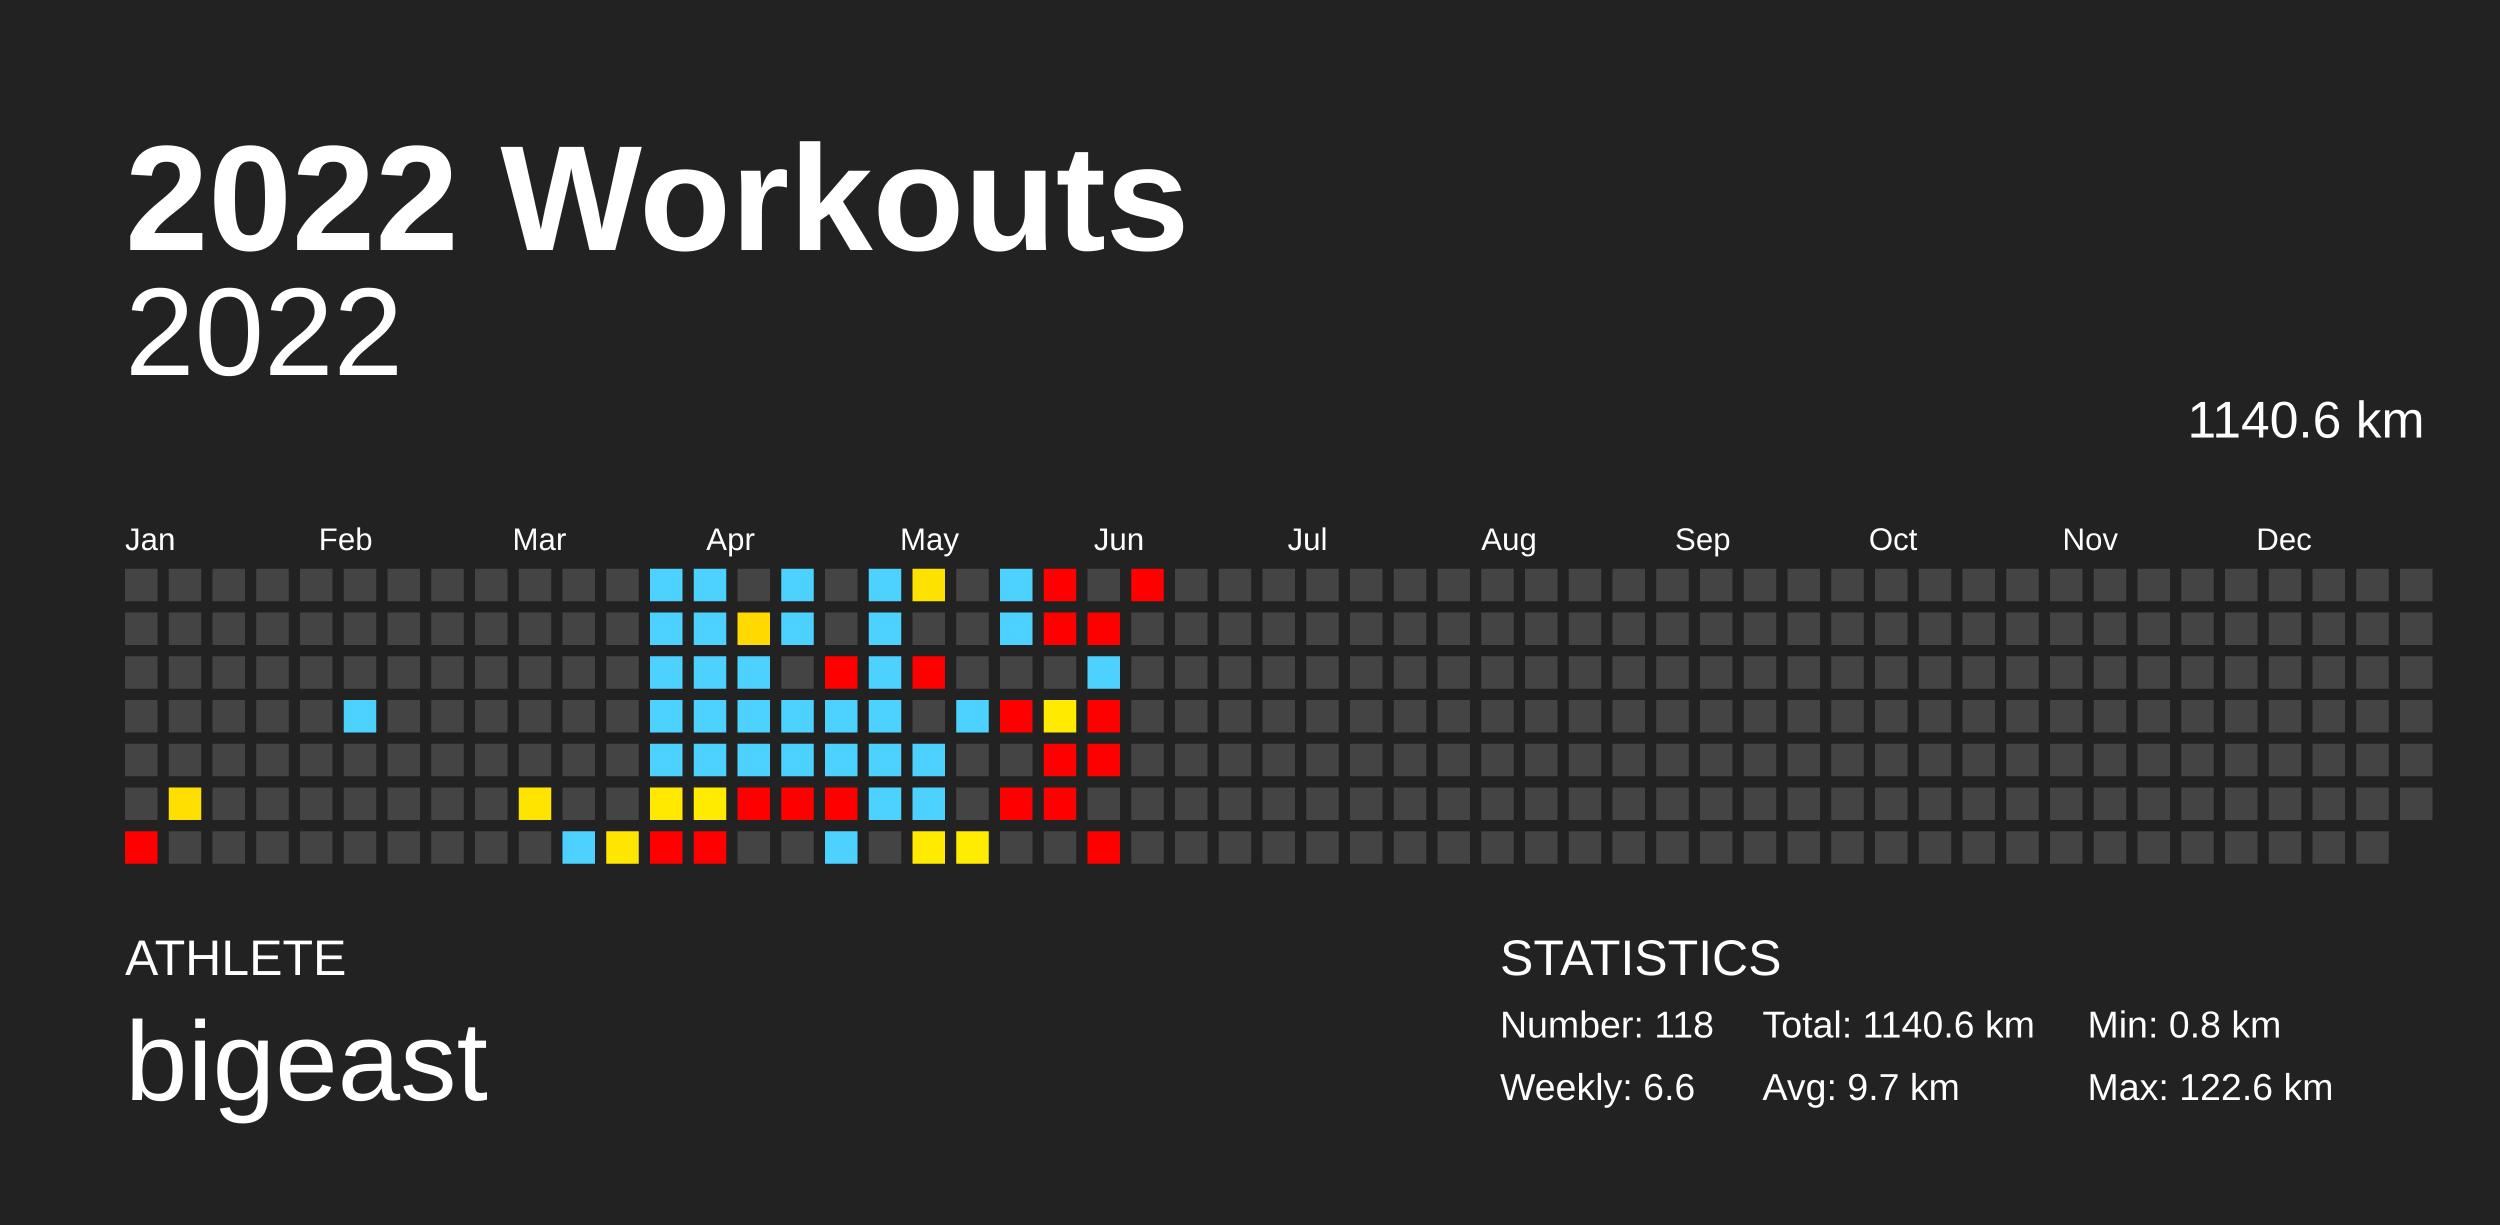
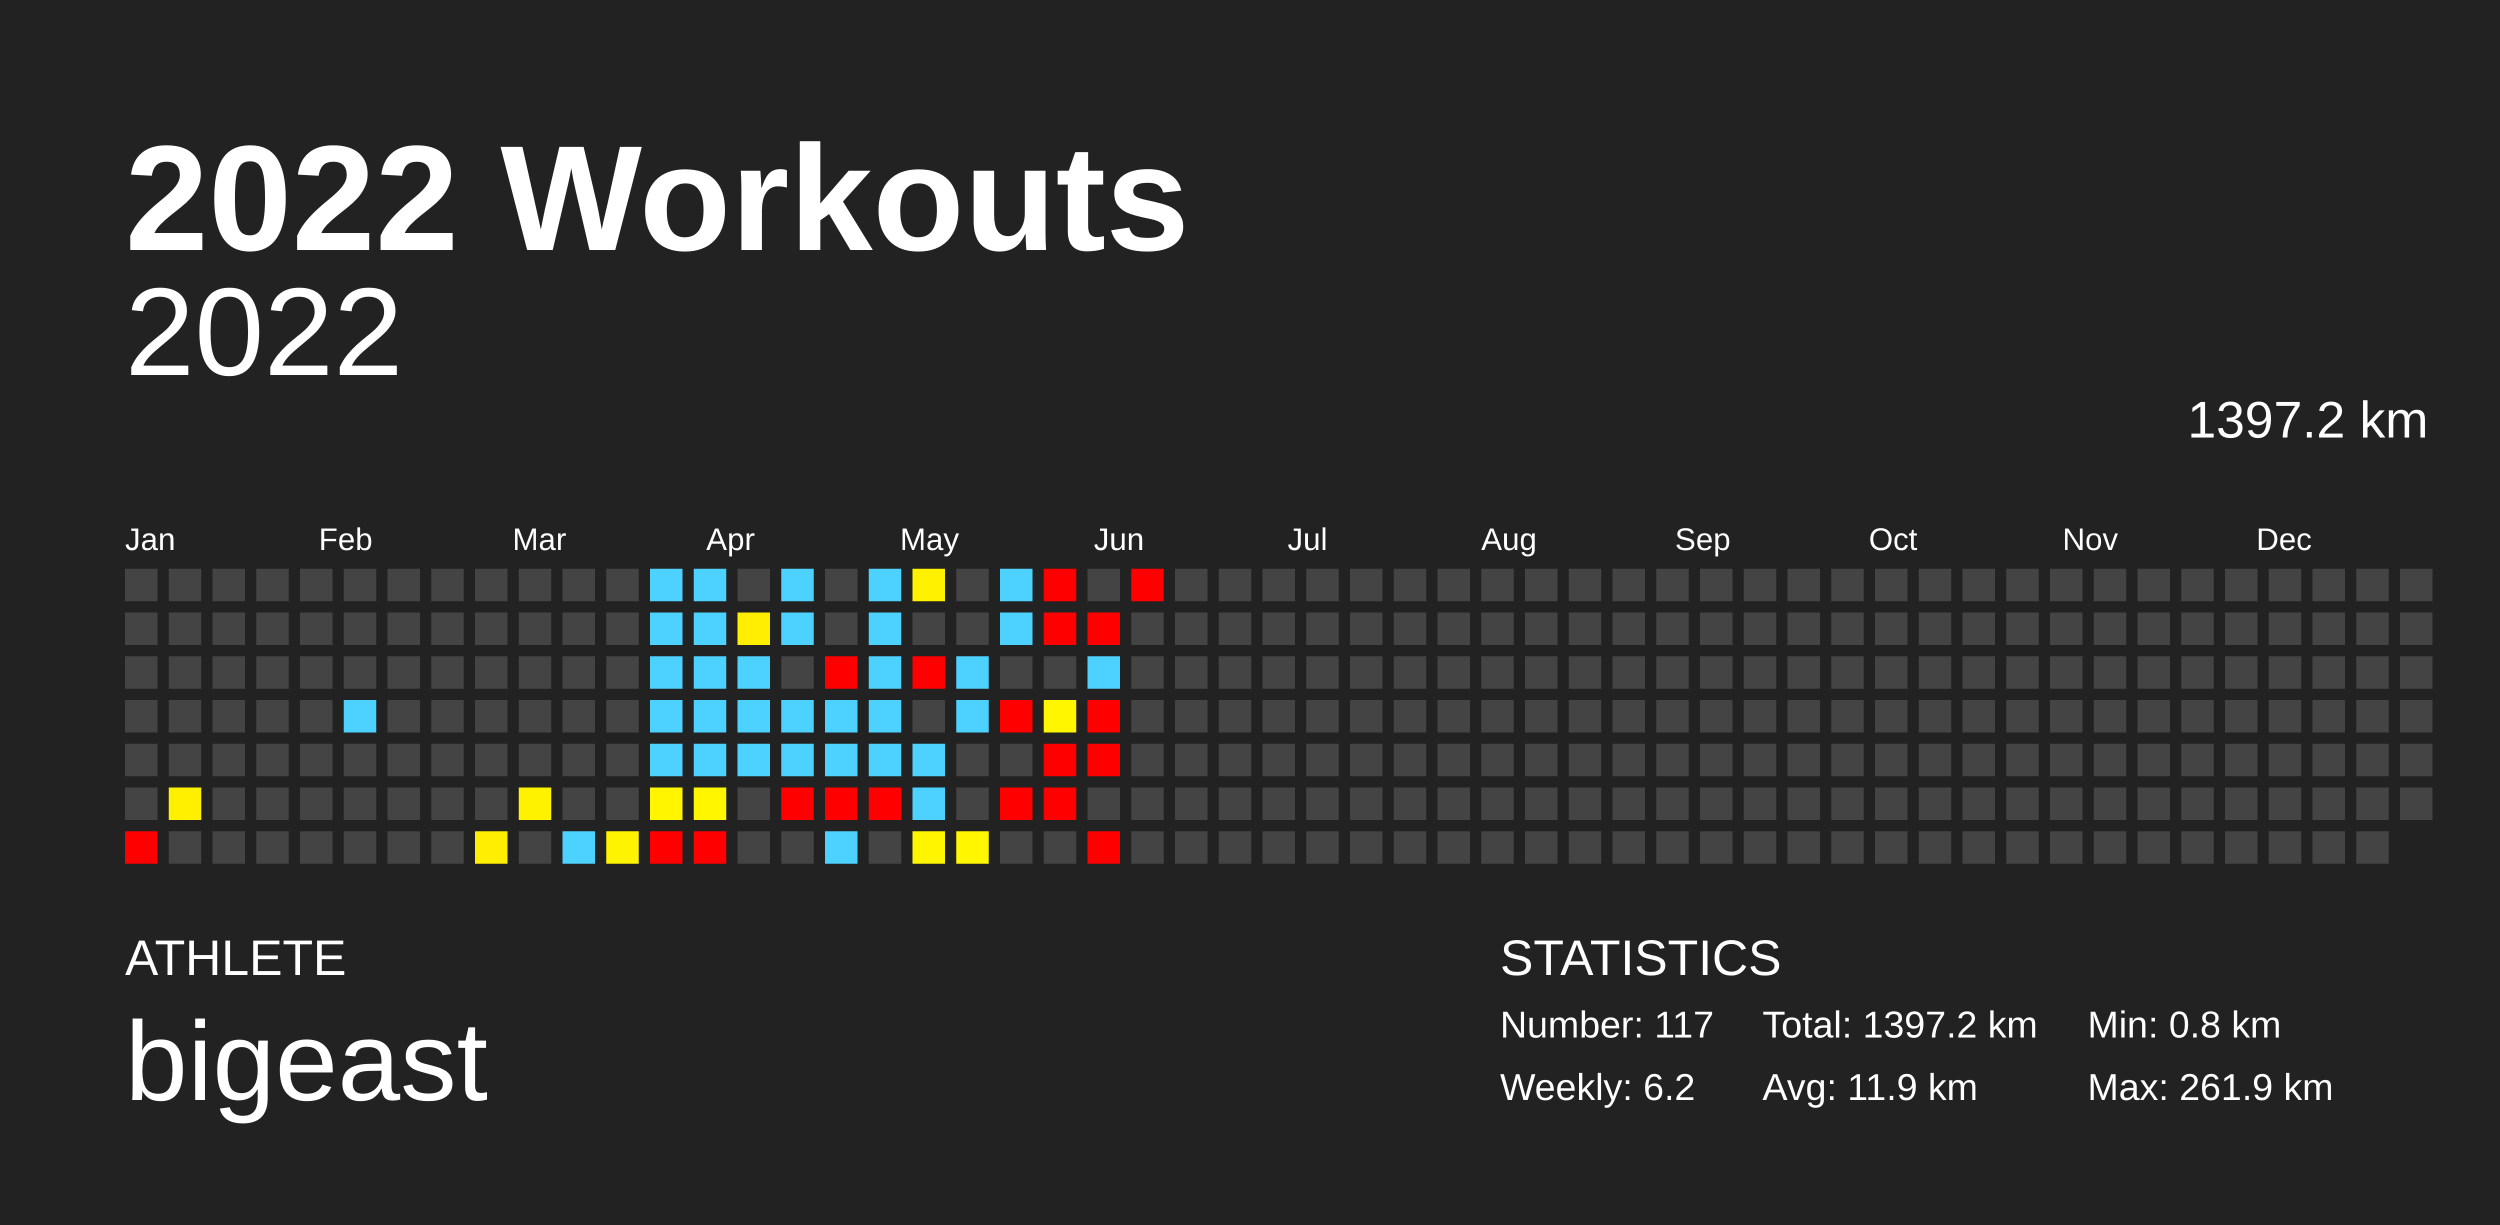
<svg xmlns="http://www.w3.org/2000/svg" baseProfile="full" height="98mm" version="1.1" viewBox="0,0,200,98" width="200mm">
  <defs />
  <rect fill="#222222" height="98" width="200" x="0" y="0" />
  <text fill="#FFFFFF" style="font-size:12px; font-family:Arial; font-weight:bold;" x="10" y="20">2022 Workouts</text>
  <text fill="#FFFFFF" style="font-size:4px; font-family:Arial" x="10" y="78">ATHLETE</text>
  <text fill="#FFFFFF" style="font-size:9px; font-family:Arial" x="10" y="88">bigeast</text>
  <text fill="#FFFFFF" style="font-size:4px; font-family:Arial" x="120" y="78">STATISTICS</text>
-   <text fill="#FFFFFF" style="font-size:3px; font-family:Arial" x="120" y="83">Number: 118</text>
-   <text fill="#FFFFFF" style="font-size:3px; font-family:Arial" x="120" y="88">Weekly: 6.6</text>
-   <text fill="#FFFFFF" style="font-size:3px; font-family:Arial" x="141" y="83">Total: 1140.6 km</text>
-   <text fill="#FFFFFF" style="font-size:3px; font-family:Arial" x="141" y="88">Avg: 9.7 km</text>
+   <text fill="#FFFFFF" style="font-size:3px; font-family:Arial" x="120" y="83">Number: 117</text>
+   <text fill="#FFFFFF" style="font-size:3px; font-family:Arial" x="120" y="88">Weekly: 6.2</text>
+   <text fill="#FFFFFF" style="font-size:3px; font-family:Arial" x="141" y="83">Total: 1397.2 km</text>
+   <text fill="#FFFFFF" style="font-size:3px; font-family:Arial" x="141" y="88">Avg: 11.9 km</text>
  <text fill="#FFFFFF" style="font-size:3px; font-family:Arial" x="167" y="83">Min: 0.8 km</text>
-   <text fill="#FFFFFF" style="font-size:3px; font-family:Arial" x="167" y="88">Max: 122.6 km</text>
+   <text fill="#FFFFFF" style="font-size:3px; font-family:Arial" x="167" y="88">Max: 261.9 km</text>
  <text alignment-baseline="hanging" fill="#FFFFFF" style="font-size:10.0px; font-family:Arial;" x="10" y="30">2022</text>
-   <text alignment-baseline="hanging" fill="#FFFFFF" style="font-size:4.125px; font-family:Arial;" x="175" y="35">1140.6 km</text>
+   <text alignment-baseline="hanging" fill="#FFFFFF" style="font-size:4.125px; font-family:Arial;" x="175" y="35">1397.2 km</text>
  <text fill="#FFFFFF" style="font-size:2.5px; font-family:Arial" x="10.0" y="44">Jan</text>
  <text fill="#FFFFFF" style="font-size:2.5px; font-family:Arial" x="25.5" y="44">Feb</text>
  <text fill="#FFFFFF" style="font-size:2.5px; font-family:Arial" x="41.0" y="44">Mar</text>
  <text fill="#FFFFFF" style="font-size:2.5px; font-family:Arial" x="56.5" y="44">Apr</text>
  <text fill="#FFFFFF" style="font-size:2.5px; font-family:Arial" x="72.0" y="44">May</text>
  <text fill="#FFFFFF" style="font-size:2.5px; font-family:Arial" x="87.5" y="44">Jun</text>
  <text fill="#FFFFFF" style="font-size:2.5px; font-family:Arial" x="103.0" y="44">Jul</text>
  <text fill="#FFFFFF" style="font-size:2.5px; font-family:Arial" x="118.5" y="44">Aug</text>
  <text fill="#FFFFFF" style="font-size:2.5px; font-family:Arial" x="134.0" y="44">Sep</text>
  <text fill="#FFFFFF" style="font-size:2.5px; font-family:Arial" x="149.5" y="44">Oct</text>
  <text fill="#FFFFFF" style="font-size:2.5px; font-family:Arial" x="165.0" y="44">Nov</text>
  <text fill="#FFFFFF" style="font-size:2.5px; font-family:Arial" x="180.5" y="44">Dec</text>
  <rect fill="#444444" height="2.6" width="2.6" x="10.0" y="45.5" />
  <rect fill="#444444" height="2.6" width="2.6" x="10.0" y="49.0" />
  <rect fill="#444444" height="2.6" width="2.6" x="10.0" y="52.5" />
  <rect fill="#444444" height="2.6" width="2.6" x="10.0" y="56.0" />
  <rect fill="#444444" height="2.6" width="2.6" x="10.0" y="59.5" />
  <rect fill="#444444" height="2.6" width="2.6" x="10.0" y="63.0" />
  <rect fill="red" height="2.6" width="2.6" x="10.0" y="66.5" />
  <rect fill="#444444" height="2.6" width="2.6" x="13.5" y="45.5" />
  <rect fill="#444444" height="2.6" width="2.6" x="13.5" y="49.0" />
  <rect fill="#444444" height="2.6" width="2.6" x="13.5" y="52.5" />
  <rect fill="#444444" height="2.6" width="2.6" x="13.5" y="56.0" />
  <rect fill="#444444" height="2.6" width="2.6" x="13.5" y="59.5" />
-   <rect fill="#ffdf00" height="2.6" width="2.6" x="13.5" y="63.0" />
+   <rect fill="#fff000" height="2.6" width="2.6" x="13.5" y="63.0" />
  <rect fill="#444444" height="2.6" width="2.6" x="13.5" y="66.5" />
  <rect fill="#444444" height="2.6" width="2.6" x="17.0" y="45.5" />
  <rect fill="#444444" height="2.6" width="2.6" x="17.0" y="49.0" />
  <rect fill="#444444" height="2.6" width="2.6" x="17.0" y="52.5" />
  <rect fill="#444444" height="2.6" width="2.6" x="17.0" y="56.0" />
  <rect fill="#444444" height="2.6" width="2.6" x="17.0" y="59.5" />
  <rect fill="#444444" height="2.6" width="2.6" x="17.0" y="63.0" />
  <rect fill="#444444" height="2.6" width="2.6" x="17.0" y="66.5" />
  <rect fill="#444444" height="2.6" width="2.6" x="20.5" y="45.5" />
  <rect fill="#444444" height="2.6" width="2.6" x="20.5" y="49.0" />
  <rect fill="#444444" height="2.6" width="2.6" x="20.5" y="52.5" />
  <rect fill="#444444" height="2.6" width="2.6" x="20.5" y="56.0" />
  <rect fill="#444444" height="2.6" width="2.6" x="20.5" y="59.5" />
  <rect fill="#444444" height="2.6" width="2.6" x="20.5" y="63.0" />
  <rect fill="#444444" height="2.6" width="2.6" x="20.5" y="66.5" />
  <rect fill="#444444" height="2.6" width="2.6" x="24.0" y="45.5" />
  <rect fill="#444444" height="2.6" width="2.6" x="24.0" y="49.0" />
  <rect fill="#444444" height="2.6" width="2.6" x="24.0" y="52.5" />
  <rect fill="#444444" height="2.6" width="2.6" x="24.0" y="56.0" />
  <rect fill="#444444" height="2.6" width="2.6" x="24.0" y="59.5" />
  <rect fill="#444444" height="2.6" width="2.6" x="24.0" y="63.0" />
  <rect fill="#444444" height="2.6" width="2.6" x="24.0" y="66.5" />
  <rect fill="#444444" height="2.6" width="2.6" x="27.5" y="45.5" />
  <rect fill="#444444" height="2.6" width="2.6" x="27.5" y="49.0" />
  <rect fill="#444444" height="2.6" width="2.6" x="27.5" y="52.5" />
  <rect fill="#4dd2ff" height="2.6" width="2.6" x="27.5" y="56.0" />
  <rect fill="#444444" height="2.6" width="2.6" x="27.5" y="59.5" />
  <rect fill="#444444" height="2.6" width="2.6" x="27.5" y="63.0" />
  <rect fill="#444444" height="2.6" width="2.6" x="27.5" y="66.5" />
  <rect fill="#444444" height="2.6" width="2.6" x="31.0" y="45.5" />
  <rect fill="#444444" height="2.6" width="2.6" x="31.0" y="49.0" />
  <rect fill="#444444" height="2.6" width="2.6" x="31.0" y="52.5" />
  <rect fill="#444444" height="2.6" width="2.6" x="31.0" y="56.0" />
  <rect fill="#444444" height="2.6" width="2.6" x="31.0" y="59.5" />
  <rect fill="#444444" height="2.6" width="2.6" x="31.0" y="63.0" />
  <rect fill="#444444" height="2.6" width="2.6" x="31.0" y="66.5" />
  <rect fill="#444444" height="2.6" width="2.6" x="34.5" y="45.5" />
  <rect fill="#444444" height="2.6" width="2.6" x="34.5" y="49.0" />
  <rect fill="#444444" height="2.6" width="2.6" x="34.5" y="52.5" />
  <rect fill="#444444" height="2.6" width="2.6" x="34.5" y="56.0" />
  <rect fill="#444444" height="2.6" width="2.6" x="34.5" y="59.5" />
  <rect fill="#444444" height="2.6" width="2.6" x="34.5" y="63.0" />
  <rect fill="#444444" height="2.6" width="2.6" x="34.5" y="66.5" />
  <rect fill="#444444" height="2.6" width="2.6" x="38.0" y="45.5" />
  <rect fill="#444444" height="2.6" width="2.6" x="38.0" y="49.0" />
  <rect fill="#444444" height="2.6" width="2.6" x="38.0" y="52.5" />
  <rect fill="#444444" height="2.6" width="2.6" x="38.0" y="56.0" />
  <rect fill="#444444" height="2.6" width="2.6" x="38.0" y="59.5" />
  <rect fill="#444444" height="2.6" width="2.6" x="38.0" y="63.0" />
-   <rect fill="#444444" height="2.6" width="2.6" x="38.0" y="66.5" />
+   <rect fill="#ffee00" height="2.6" width="2.6" x="38.0" y="66.5" />
  <rect fill="#444444" height="2.6" width="2.6" x="41.5" y="45.5" />
  <rect fill="#444444" height="2.6" width="2.6" x="41.5" y="49.0" />
  <rect fill="#444444" height="2.6" width="2.6" x="41.5" y="52.5" />
  <rect fill="#444444" height="2.6" width="2.6" x="41.5" y="56.0" />
  <rect fill="#444444" height="2.6" width="2.6" x="41.5" y="59.5" />
-   <rect fill="#ffe400" height="2.6" width="2.6" x="41.5" y="63.0" />
+   <rect fill="#fff200" height="2.6" width="2.6" x="41.5" y="63.0" />
  <rect fill="#444444" height="2.6" width="2.6" x="41.5" y="66.5" />
  <rect fill="#444444" height="2.6" width="2.6" x="45.0" y="45.5" />
  <rect fill="#444444" height="2.6" width="2.6" x="45.0" y="49.0" />
  <rect fill="#444444" height="2.6" width="2.6" x="45.0" y="52.5" />
  <rect fill="#444444" height="2.6" width="2.6" x="45.0" y="56.0" />
  <rect fill="#444444" height="2.6" width="2.6" x="45.0" y="59.5" />
  <rect fill="#444444" height="2.6" width="2.6" x="45.0" y="63.0" />
  <rect fill="#4dd2ff" height="2.6" width="2.6" x="45.0" y="66.5" />
  <rect fill="#444444" height="2.6" width="2.6" x="48.5" y="45.5" />
  <rect fill="#444444" height="2.6" width="2.6" x="48.5" y="49.0" />
  <rect fill="#444444" height="2.6" width="2.6" x="48.5" y="52.5" />
  <rect fill="#444444" height="2.6" width="2.6" x="48.5" y="56.0" />
  <rect fill="#444444" height="2.6" width="2.6" x="48.5" y="59.5" />
  <rect fill="#444444" height="2.6" width="2.6" x="48.5" y="63.0" />
-   <rect fill="#ffe600" height="2.6" width="2.6" x="48.5" y="66.5" />
+   <rect fill="#fff400" height="2.6" width="2.6" x="48.5" y="66.5" />
  <rect fill="#4dd2ff" height="2.6" width="2.6" x="52.0" y="45.5" />
  <rect fill="#4dd2ff" height="2.6" width="2.6" x="52.0" y="49.0" />
  <rect fill="#4dd2ff" height="2.6" width="2.6" x="52.0" y="52.5" />
  <rect fill="#4dd2ff" height="2.6" width="2.6" x="52.0" y="56.0" />
  <rect fill="#4dd2ff" height="2.6" width="2.6" x="52.0" y="59.5" />
-   <rect fill="#ffe900" height="2.6" width="2.6" x="52.0" y="63.0" />
+   <rect fill="#fff500" height="2.6" width="2.6" x="52.0" y="63.0" />
  <rect fill="red" height="2.6" width="2.6" x="52.0" y="66.5" />
  <rect fill="#4dd2ff" height="2.6" width="2.6" x="55.5" y="45.5" />
  <rect fill="#4dd2ff" height="2.6" width="2.6" x="55.5" y="49.0" />
  <rect fill="#4dd2ff" height="2.6" width="2.6" x="55.5" y="52.5" />
  <rect fill="#4dd2ff" height="2.6" width="2.6" x="55.5" y="56.0" />
  <rect fill="#4dd2ff" height="2.6" width="2.6" x="55.5" y="59.5" />
-   <rect fill="#ffeb00" height="2.6" width="2.6" x="55.5" y="63.0" />
+   <rect fill="#fff600" height="2.6" width="2.6" x="55.5" y="63.0" />
  <rect fill="red" height="2.6" width="2.6" x="55.5" y="66.5" />
  <rect fill="#444444" height="2.6" width="2.6" x="59.0" y="45.5" />
-   <rect fill="#ffd900" height="2.6" width="2.6" x="59.0" y="49.0" />
+   <rect fill="#ffee00" height="2.6" width="2.6" x="59.0" y="49.0" />
  <rect fill="#4dd2ff" height="2.6" width="2.6" x="59.0" y="52.5" />
  <rect fill="#4dd2ff" height="2.6" width="2.6" x="59.0" y="56.0" />
  <rect fill="#4dd2ff" height="2.6" width="2.6" x="59.0" y="59.5" />
-   <rect fill="red" height="2.6" width="2.6" x="59.0" y="63.0" />
+   <rect fill="#444444" height="2.6" width="2.6" x="59.0" y="63.0" />
  <rect fill="#444444" height="2.6" width="2.6" x="59.0" y="66.5" />
  <rect fill="#4dd2ff" height="2.6" width="2.6" x="62.5" y="45.5" />
  <rect fill="#4dd2ff" height="2.6" width="2.6" x="62.5" y="49.0" />
  <rect fill="#444444" height="2.6" width="2.6" x="62.5" y="52.5" />
  <rect fill="#4dd2ff" height="2.6" width="2.6" x="62.5" y="56.0" />
  <rect fill="#4dd2ff" height="2.6" width="2.6" x="62.5" y="59.5" />
  <rect fill="red" height="2.6" width="2.6" x="62.5" y="63.0" />
  <rect fill="#444444" height="2.6" width="2.6" x="62.5" y="66.5" />
  <rect fill="#444444" height="2.6" width="2.6" x="66.0" y="45.5" />
  <rect fill="#444444" height="2.6" width="2.6" x="66.0" y="49.0" />
  <rect fill="red" height="2.6" width="2.6" x="66.0" y="52.5" />
  <rect fill="#4dd2ff" height="2.6" width="2.6" x="66.0" y="56.0" />
  <rect fill="#4dd2ff" height="2.6" width="2.6" x="66.0" y="59.5" />
  <rect fill="red" height="2.6" width="2.6" x="66.0" y="63.0" />
  <rect fill="#4dd2ff" height="2.6" width="2.6" x="66.0" y="66.5" />
  <rect fill="#4dd2ff" height="2.6" width="2.6" x="69.5" y="45.5" />
  <rect fill="#4dd2ff" height="2.6" width="2.6" x="69.5" y="49.0" />
  <rect fill="#4dd2ff" height="2.6" width="2.6" x="69.5" y="52.5" />
  <rect fill="#4dd2ff" height="2.6" width="2.6" x="69.5" y="56.0" />
  <rect fill="#4dd2ff" height="2.6" width="2.6" x="69.5" y="59.5" />
-   <rect fill="#4dd2ff" height="2.6" width="2.6" x="69.5" y="63.0" />
+   <rect fill="red" height="2.6" width="2.6" x="69.5" y="63.0" />
  <rect fill="#444444" height="2.6" width="2.6" x="69.5" y="66.5" />
-   <rect fill="#ffe100" height="2.6" width="2.6" x="73.0" y="45.5" />
+   <rect fill="#fff100" height="2.6" width="2.6" x="73.0" y="45.5" />
  <rect fill="#444444" height="2.6" width="2.6" x="73.0" y="49.0" />
  <rect fill="red" height="2.6" width="2.6" x="73.0" y="52.5" />
  <rect fill="#444444" height="2.6" width="2.6" x="73.0" y="56.0" />
  <rect fill="#4dd2ff" height="2.6" width="2.6" x="73.0" y="59.5" />
  <rect fill="#4dd2ff" height="2.6" width="2.6" x="73.0" y="63.0" />
-   <rect fill="#ffea00" height="2.6" width="2.6" x="73.0" y="66.5" />
+   <rect fill="#fff500" height="2.6" width="2.6" x="73.0" y="66.5" />
  <rect fill="#444444" height="2.6" width="2.6" x="76.5" y="45.5" />
  <rect fill="#444444" height="2.6" width="2.6" x="76.5" y="49.0" />
-   <rect fill="#444444" height="2.6" width="2.6" x="76.5" y="52.5" />
+   <rect fill="#4dd2ff" height="2.6" width="2.6" x="76.5" y="52.5" />
  <rect fill="#4dd2ff" height="2.6" width="2.6" x="76.5" y="56.0" />
  <rect fill="#444444" height="2.6" width="2.6" x="76.5" y="59.5" />
  <rect fill="#444444" height="2.6" width="2.6" x="76.5" y="63.0" />
-   <rect fill="#ffec00" height="2.6" width="2.6" x="76.5" y="66.5" />
+   <rect fill="#fff600" height="2.6" width="2.6" x="76.5" y="66.5" />
  <rect fill="#4dd2ff" height="2.6" width="2.6" x="80.0" y="45.5" />
  <rect fill="#4dd2ff" height="2.6" width="2.6" x="80.0" y="49.0" />
  <rect fill="#444444" height="2.6" width="2.6" x="80.0" y="52.5" />
  <rect fill="red" height="2.6" width="2.6" x="80.0" y="56.0" />
  <rect fill="#444444" height="2.6" width="2.6" x="80.0" y="59.5" />
  <rect fill="red" height="2.6" width="2.6" x="80.0" y="63.0" />
  <rect fill="#444444" height="2.6" width="2.6" x="80.0" y="66.5" />
  <rect fill="red" height="2.6" width="2.6" x="83.5" y="45.5" />
  <rect fill="red" height="2.6" width="2.6" x="83.5" y="49.0" />
  <rect fill="#444444" height="2.6" width="2.6" x="83.5" y="52.5" />
-   <rect fill="#ffea00" height="2.6" width="2.6" x="83.5" y="56.0" />
+   <rect fill="#fff600" height="2.6" width="2.6" x="83.5" y="56.0" />
  <rect fill="red" height="2.6" width="2.6" x="83.5" y="59.5" />
  <rect fill="red" height="2.6" width="2.6" x="83.5" y="63.0" />
  <rect fill="#444444" height="2.6" width="2.6" x="83.5" y="66.5" />
  <rect fill="#444444" height="2.6" width="2.6" x="87.0" y="45.5" />
  <rect fill="red" height="2.6" width="2.6" x="87.0" y="49.0" />
  <rect fill="#4dd2ff" height="2.6" width="2.6" x="87.0" y="52.5" />
  <rect fill="red" height="2.6" width="2.6" x="87.0" y="56.0" />
  <rect fill="red" height="2.6" width="2.6" x="87.0" y="59.5" />
  <rect fill="#444444" height="2.6" width="2.6" x="87.0" y="63.0" />
  <rect fill="red" height="2.6" width="2.6" x="87.0" y="66.5" />
  <rect fill="red" height="2.6" width="2.6" x="90.5" y="45.5" />
  <rect fill="#444444" height="2.6" width="2.6" x="90.5" y="49.0" />
  <rect fill="#444444" height="2.6" width="2.6" x="90.5" y="52.5" />
  <rect fill="#444444" height="2.6" width="2.6" x="90.5" y="56.0" />
  <rect fill="#444444" height="2.6" width="2.6" x="90.5" y="59.5" />
  <rect fill="#444444" height="2.6" width="2.6" x="90.5" y="63.0" />
  <rect fill="#444444" height="2.6" width="2.6" x="90.5" y="66.5" />
  <rect fill="#444444" height="2.6" width="2.6" x="94.0" y="45.5" />
  <rect fill="#444444" height="2.6" width="2.6" x="94.0" y="49.0" />
  <rect fill="#444444" height="2.6" width="2.6" x="94.0" y="52.5" />
  <rect fill="#444444" height="2.6" width="2.6" x="94.0" y="56.0" />
  <rect fill="#444444" height="2.6" width="2.6" x="94.0" y="59.5" />
  <rect fill="#444444" height="2.6" width="2.6" x="94.0" y="63.0" />
  <rect fill="#444444" height="2.6" width="2.6" x="94.0" y="66.5" />
  <rect fill="#444444" height="2.6" width="2.6" x="97.5" y="45.5" />
  <rect fill="#444444" height="2.6" width="2.6" x="97.5" y="49.0" />
  <rect fill="#444444" height="2.6" width="2.6" x="97.5" y="52.5" />
  <rect fill="#444444" height="2.6" width="2.6" x="97.5" y="56.0" />
  <rect fill="#444444" height="2.6" width="2.6" x="97.5" y="59.5" />
  <rect fill="#444444" height="2.6" width="2.6" x="97.5" y="63.0" />
  <rect fill="#444444" height="2.6" width="2.6" x="97.5" y="66.5" />
  <rect fill="#444444" height="2.6" width="2.6" x="101.0" y="45.5" />
  <rect fill="#444444" height="2.6" width="2.6" x="101.0" y="49.0" />
  <rect fill="#444444" height="2.6" width="2.6" x="101.0" y="52.5" />
  <rect fill="#444444" height="2.6" width="2.6" x="101.0" y="56.0" />
  <rect fill="#444444" height="2.6" width="2.6" x="101.0" y="59.5" />
  <rect fill="#444444" height="2.6" width="2.6" x="101.0" y="63.0" />
  <rect fill="#444444" height="2.6" width="2.6" x="101.0" y="66.5" />
  <rect fill="#444444" height="2.6" width="2.6" x="104.5" y="45.5" />
  <rect fill="#444444" height="2.6" width="2.6" x="104.5" y="49.0" />
  <rect fill="#444444" height="2.6" width="2.6" x="104.5" y="52.5" />
  <rect fill="#444444" height="2.6" width="2.6" x="104.5" y="56.0" />
  <rect fill="#444444" height="2.6" width="2.6" x="104.5" y="59.5" />
  <rect fill="#444444" height="2.6" width="2.6" x="104.5" y="63.0" />
  <rect fill="#444444" height="2.6" width="2.6" x="104.5" y="66.5" />
  <rect fill="#444444" height="2.6" width="2.6" x="108.0" y="45.5" />
  <rect fill="#444444" height="2.6" width="2.6" x="108.0" y="49.0" />
  <rect fill="#444444" height="2.6" width="2.6" x="108.0" y="52.5" />
  <rect fill="#444444" height="2.6" width="2.6" x="108.0" y="56.0" />
  <rect fill="#444444" height="2.6" width="2.6" x="108.0" y="59.5" />
  <rect fill="#444444" height="2.6" width="2.6" x="108.0" y="63.0" />
  <rect fill="#444444" height="2.6" width="2.6" x="108.0" y="66.5" />
  <rect fill="#444444" height="2.6" width="2.6" x="111.5" y="45.5" />
  <rect fill="#444444" height="2.6" width="2.6" x="111.5" y="49.0" />
  <rect fill="#444444" height="2.6" width="2.6" x="111.5" y="52.5" />
  <rect fill="#444444" height="2.6" width="2.6" x="111.5" y="56.0" />
  <rect fill="#444444" height="2.6" width="2.6" x="111.5" y="59.5" />
  <rect fill="#444444" height="2.6" width="2.6" x="111.5" y="63.0" />
  <rect fill="#444444" height="2.6" width="2.6" x="111.5" y="66.5" />
  <rect fill="#444444" height="2.6" width="2.6" x="115.0" y="45.5" />
  <rect fill="#444444" height="2.6" width="2.6" x="115.0" y="49.0" />
  <rect fill="#444444" height="2.6" width="2.6" x="115.0" y="52.5" />
  <rect fill="#444444" height="2.6" width="2.6" x="115.0" y="56.0" />
  <rect fill="#444444" height="2.6" width="2.6" x="115.0" y="59.5" />
  <rect fill="#444444" height="2.6" width="2.6" x="115.0" y="63.0" />
  <rect fill="#444444" height="2.6" width="2.6" x="115.0" y="66.5" />
  <rect fill="#444444" height="2.6" width="2.6" x="118.5" y="45.5" />
  <rect fill="#444444" height="2.6" width="2.6" x="118.5" y="49.0" />
  <rect fill="#444444" height="2.6" width="2.6" x="118.5" y="52.5" />
  <rect fill="#444444" height="2.6" width="2.6" x="118.5" y="56.0" />
  <rect fill="#444444" height="2.6" width="2.6" x="118.5" y="59.5" />
  <rect fill="#444444" height="2.6" width="2.6" x="118.5" y="63.0" />
  <rect fill="#444444" height="2.6" width="2.6" x="118.5" y="66.5" />
  <rect fill="#444444" height="2.6" width="2.6" x="122.0" y="45.5" />
  <rect fill="#444444" height="2.6" width="2.6" x="122.0" y="49.0" />
  <rect fill="#444444" height="2.6" width="2.6" x="122.0" y="52.5" />
  <rect fill="#444444" height="2.6" width="2.6" x="122.0" y="56.0" />
  <rect fill="#444444" height="2.6" width="2.6" x="122.0" y="59.5" />
  <rect fill="#444444" height="2.6" width="2.6" x="122.0" y="63.0" />
  <rect fill="#444444" height="2.6" width="2.6" x="122.0" y="66.5" />
  <rect fill="#444444" height="2.6" width="2.6" x="125.5" y="45.5" />
  <rect fill="#444444" height="2.6" width="2.6" x="125.5" y="49.0" />
  <rect fill="#444444" height="2.6" width="2.6" x="125.5" y="52.5" />
  <rect fill="#444444" height="2.6" width="2.6" x="125.5" y="56.0" />
  <rect fill="#444444" height="2.6" width="2.6" x="125.5" y="59.5" />
  <rect fill="#444444" height="2.6" width="2.6" x="125.5" y="63.0" />
  <rect fill="#444444" height="2.6" width="2.6" x="125.5" y="66.5" />
  <rect fill="#444444" height="2.6" width="2.6" x="129.0" y="45.5" />
  <rect fill="#444444" height="2.6" width="2.6" x="129.0" y="49.0" />
  <rect fill="#444444" height="2.6" width="2.6" x="129.0" y="52.5" />
  <rect fill="#444444" height="2.6" width="2.6" x="129.0" y="56.0" />
  <rect fill="#444444" height="2.6" width="2.6" x="129.0" y="59.5" />
  <rect fill="#444444" height="2.6" width="2.6" x="129.0" y="63.0" />
  <rect fill="#444444" height="2.6" width="2.6" x="129.0" y="66.5" />
  <rect fill="#444444" height="2.6" width="2.6" x="132.5" y="45.5" />
  <rect fill="#444444" height="2.6" width="2.6" x="132.5" y="49.0" />
  <rect fill="#444444" height="2.6" width="2.6" x="132.5" y="52.5" />
  <rect fill="#444444" height="2.6" width="2.6" x="132.5" y="56.0" />
  <rect fill="#444444" height="2.6" width="2.6" x="132.5" y="59.5" />
  <rect fill="#444444" height="2.6" width="2.6" x="132.5" y="63.0" />
  <rect fill="#444444" height="2.6" width="2.6" x="132.5" y="66.5" />
  <rect fill="#444444" height="2.6" width="2.6" x="136.0" y="45.5" />
  <rect fill="#444444" height="2.6" width="2.6" x="136.0" y="49.0" />
  <rect fill="#444444" height="2.6" width="2.6" x="136.0" y="52.5" />
  <rect fill="#444444" height="2.6" width="2.6" x="136.0" y="56.0" />
  <rect fill="#444444" height="2.6" width="2.6" x="136.0" y="59.5" />
  <rect fill="#444444" height="2.6" width="2.6" x="136.0" y="63.0" />
  <rect fill="#444444" height="2.6" width="2.6" x="136.0" y="66.5" />
  <rect fill="#444444" height="2.6" width="2.6" x="139.5" y="45.5" />
  <rect fill="#444444" height="2.6" width="2.6" x="139.5" y="49.0" />
  <rect fill="#444444" height="2.6" width="2.6" x="139.5" y="52.5" />
  <rect fill="#444444" height="2.6" width="2.6" x="139.5" y="56.0" />
  <rect fill="#444444" height="2.6" width="2.6" x="139.5" y="59.5" />
  <rect fill="#444444" height="2.6" width="2.6" x="139.5" y="63.0" />
  <rect fill="#444444" height="2.6" width="2.6" x="139.5" y="66.5" />
  <rect fill="#444444" height="2.6" width="2.6" x="143.0" y="45.5" />
  <rect fill="#444444" height="2.6" width="2.6" x="143.0" y="49.0" />
  <rect fill="#444444" height="2.6" width="2.6" x="143.0" y="52.5" />
  <rect fill="#444444" height="2.6" width="2.6" x="143.0" y="56.0" />
  <rect fill="#444444" height="2.6" width="2.6" x="143.0" y="59.5" />
  <rect fill="#444444" height="2.6" width="2.6" x="143.0" y="63.0" />
  <rect fill="#444444" height="2.6" width="2.6" x="143.0" y="66.5" />
  <rect fill="#444444" height="2.6" width="2.6" x="146.5" y="45.5" />
  <rect fill="#444444" height="2.6" width="2.6" x="146.5" y="49.0" />
  <rect fill="#444444" height="2.6" width="2.6" x="146.5" y="52.5" />
  <rect fill="#444444" height="2.6" width="2.6" x="146.5" y="56.0" />
  <rect fill="#444444" height="2.6" width="2.6" x="146.5" y="59.5" />
  <rect fill="#444444" height="2.6" width="2.6" x="146.5" y="63.0" />
  <rect fill="#444444" height="2.6" width="2.6" x="146.5" y="66.5" />
  <rect fill="#444444" height="2.6" width="2.6" x="150.0" y="45.5" />
  <rect fill="#444444" height="2.6" width="2.6" x="150.0" y="49.0" />
  <rect fill="#444444" height="2.6" width="2.6" x="150.0" y="52.5" />
  <rect fill="#444444" height="2.6" width="2.6" x="150.0" y="56.0" />
  <rect fill="#444444" height="2.6" width="2.6" x="150.0" y="59.5" />
  <rect fill="#444444" height="2.6" width="2.6" x="150.0" y="63.0" />
  <rect fill="#444444" height="2.6" width="2.6" x="150.0" y="66.5" />
  <rect fill="#444444" height="2.6" width="2.6" x="153.5" y="45.5" />
  <rect fill="#444444" height="2.6" width="2.6" x="153.5" y="49.0" />
  <rect fill="#444444" height="2.6" width="2.6" x="153.5" y="52.5" />
  <rect fill="#444444" height="2.6" width="2.6" x="153.5" y="56.0" />
  <rect fill="#444444" height="2.6" width="2.6" x="153.5" y="59.5" />
  <rect fill="#444444" height="2.6" width="2.6" x="153.5" y="63.0" />
  <rect fill="#444444" height="2.6" width="2.6" x="153.5" y="66.5" />
  <rect fill="#444444" height="2.6" width="2.6" x="157.0" y="45.5" />
  <rect fill="#444444" height="2.6" width="2.6" x="157.0" y="49.0" />
  <rect fill="#444444" height="2.6" width="2.6" x="157.0" y="52.5" />
  <rect fill="#444444" height="2.6" width="2.6" x="157.0" y="56.0" />
  <rect fill="#444444" height="2.6" width="2.6" x="157.0" y="59.5" />
  <rect fill="#444444" height="2.6" width="2.6" x="157.0" y="63.0" />
  <rect fill="#444444" height="2.6" width="2.6" x="157.0" y="66.5" />
  <rect fill="#444444" height="2.6" width="2.6" x="160.5" y="45.5" />
  <rect fill="#444444" height="2.6" width="2.6" x="160.5" y="49.0" />
  <rect fill="#444444" height="2.6" width="2.6" x="160.5" y="52.5" />
  <rect fill="#444444" height="2.6" width="2.6" x="160.5" y="56.0" />
  <rect fill="#444444" height="2.6" width="2.6" x="160.5" y="59.5" />
  <rect fill="#444444" height="2.6" width="2.6" x="160.5" y="63.0" />
  <rect fill="#444444" height="2.6" width="2.6" x="160.5" y="66.5" />
  <rect fill="#444444" height="2.6" width="2.6" x="164.0" y="45.5" />
  <rect fill="#444444" height="2.6" width="2.6" x="164.0" y="49.0" />
  <rect fill="#444444" height="2.6" width="2.6" x="164.0" y="52.5" />
  <rect fill="#444444" height="2.6" width="2.6" x="164.0" y="56.0" />
  <rect fill="#444444" height="2.6" width="2.6" x="164.0" y="59.5" />
  <rect fill="#444444" height="2.6" width="2.6" x="164.0" y="63.0" />
  <rect fill="#444444" height="2.6" width="2.6" x="164.0" y="66.5" />
  <rect fill="#444444" height="2.6" width="2.6" x="167.5" y="45.5" />
  <rect fill="#444444" height="2.6" width="2.6" x="167.5" y="49.0" />
  <rect fill="#444444" height="2.6" width="2.6" x="167.5" y="52.5" />
  <rect fill="#444444" height="2.6" width="2.6" x="167.5" y="56.0" />
  <rect fill="#444444" height="2.6" width="2.6" x="167.5" y="59.5" />
  <rect fill="#444444" height="2.6" width="2.6" x="167.5" y="63.0" />
  <rect fill="#444444" height="2.6" width="2.6" x="167.5" y="66.5" />
  <rect fill="#444444" height="2.6" width="2.6" x="171.0" y="45.5" />
  <rect fill="#444444" height="2.6" width="2.6" x="171.0" y="49.0" />
  <rect fill="#444444" height="2.6" width="2.6" x="171.0" y="52.5" />
  <rect fill="#444444" height="2.6" width="2.6" x="171.0" y="56.0" />
  <rect fill="#444444" height="2.6" width="2.6" x="171.0" y="59.5" />
  <rect fill="#444444" height="2.6" width="2.6" x="171.0" y="63.0" />
  <rect fill="#444444" height="2.6" width="2.6" x="171.0" y="66.5" />
  <rect fill="#444444" height="2.6" width="2.6" x="174.5" y="45.5" />
  <rect fill="#444444" height="2.6" width="2.6" x="174.5" y="49.0" />
  <rect fill="#444444" height="2.6" width="2.6" x="174.5" y="52.5" />
  <rect fill="#444444" height="2.6" width="2.6" x="174.5" y="56.0" />
  <rect fill="#444444" height="2.6" width="2.6" x="174.5" y="59.5" />
  <rect fill="#444444" height="2.6" width="2.6" x="174.5" y="63.0" />
  <rect fill="#444444" height="2.6" width="2.6" x="174.5" y="66.5" />
  <rect fill="#444444" height="2.6" width="2.6" x="178.0" y="45.5" />
  <rect fill="#444444" height="2.6" width="2.6" x="178.0" y="49.0" />
  <rect fill="#444444" height="2.6" width="2.6" x="178.0" y="52.5" />
  <rect fill="#444444" height="2.6" width="2.6" x="178.0" y="56.0" />
  <rect fill="#444444" height="2.6" width="2.6" x="178.0" y="59.5" />
  <rect fill="#444444" height="2.6" width="2.6" x="178.0" y="63.0" />
  <rect fill="#444444" height="2.6" width="2.6" x="178.0" y="66.5" />
  <rect fill="#444444" height="2.6" width="2.6" x="181.5" y="45.5" />
  <rect fill="#444444" height="2.6" width="2.6" x="181.5" y="49.0" />
  <rect fill="#444444" height="2.6" width="2.6" x="181.5" y="52.5" />
  <rect fill="#444444" height="2.6" width="2.6" x="181.5" y="56.0" />
  <rect fill="#444444" height="2.6" width="2.6" x="181.5" y="59.5" />
  <rect fill="#444444" height="2.6" width="2.6" x="181.5" y="63.0" />
  <rect fill="#444444" height="2.6" width="2.6" x="181.5" y="66.5" />
  <rect fill="#444444" height="2.6" width="2.6" x="185.0" y="45.5" />
  <rect fill="#444444" height="2.6" width="2.6" x="185.0" y="49.0" />
  <rect fill="#444444" height="2.6" width="2.6" x="185.0" y="52.5" />
  <rect fill="#444444" height="2.6" width="2.6" x="185.0" y="56.0" />
  <rect fill="#444444" height="2.6" width="2.6" x="185.0" y="59.5" />
  <rect fill="#444444" height="2.6" width="2.6" x="185.0" y="63.0" />
  <rect fill="#444444" height="2.6" width="2.6" x="185.0" y="66.5" />
  <rect fill="#444444" height="2.6" width="2.6" x="188.5" y="45.5" />
  <rect fill="#444444" height="2.6" width="2.6" x="188.5" y="49.0" />
  <rect fill="#444444" height="2.6" width="2.6" x="188.5" y="52.5" />
  <rect fill="#444444" height="2.6" width="2.6" x="188.5" y="56.0" />
  <rect fill="#444444" height="2.6" width="2.6" x="188.5" y="59.5" />
  <rect fill="#444444" height="2.6" width="2.6" x="188.5" y="63.0" />
  <rect fill="#444444" height="2.6" width="2.6" x="188.5" y="66.5" />
  <rect fill="#444444" height="2.6" width="2.6" x="192.0" y="45.5" />
  <rect fill="#444444" height="2.6" width="2.6" x="192.0" y="49.0" />
  <rect fill="#444444" height="2.6" width="2.6" x="192.0" y="52.5" />
  <rect fill="#444444" height="2.6" width="2.6" x="192.0" y="56.0" />
  <rect fill="#444444" height="2.6" width="2.6" x="192.0" y="59.5" />
  <rect fill="#444444" height="2.6" width="2.6" x="192.0" y="63.0" />
</svg>
